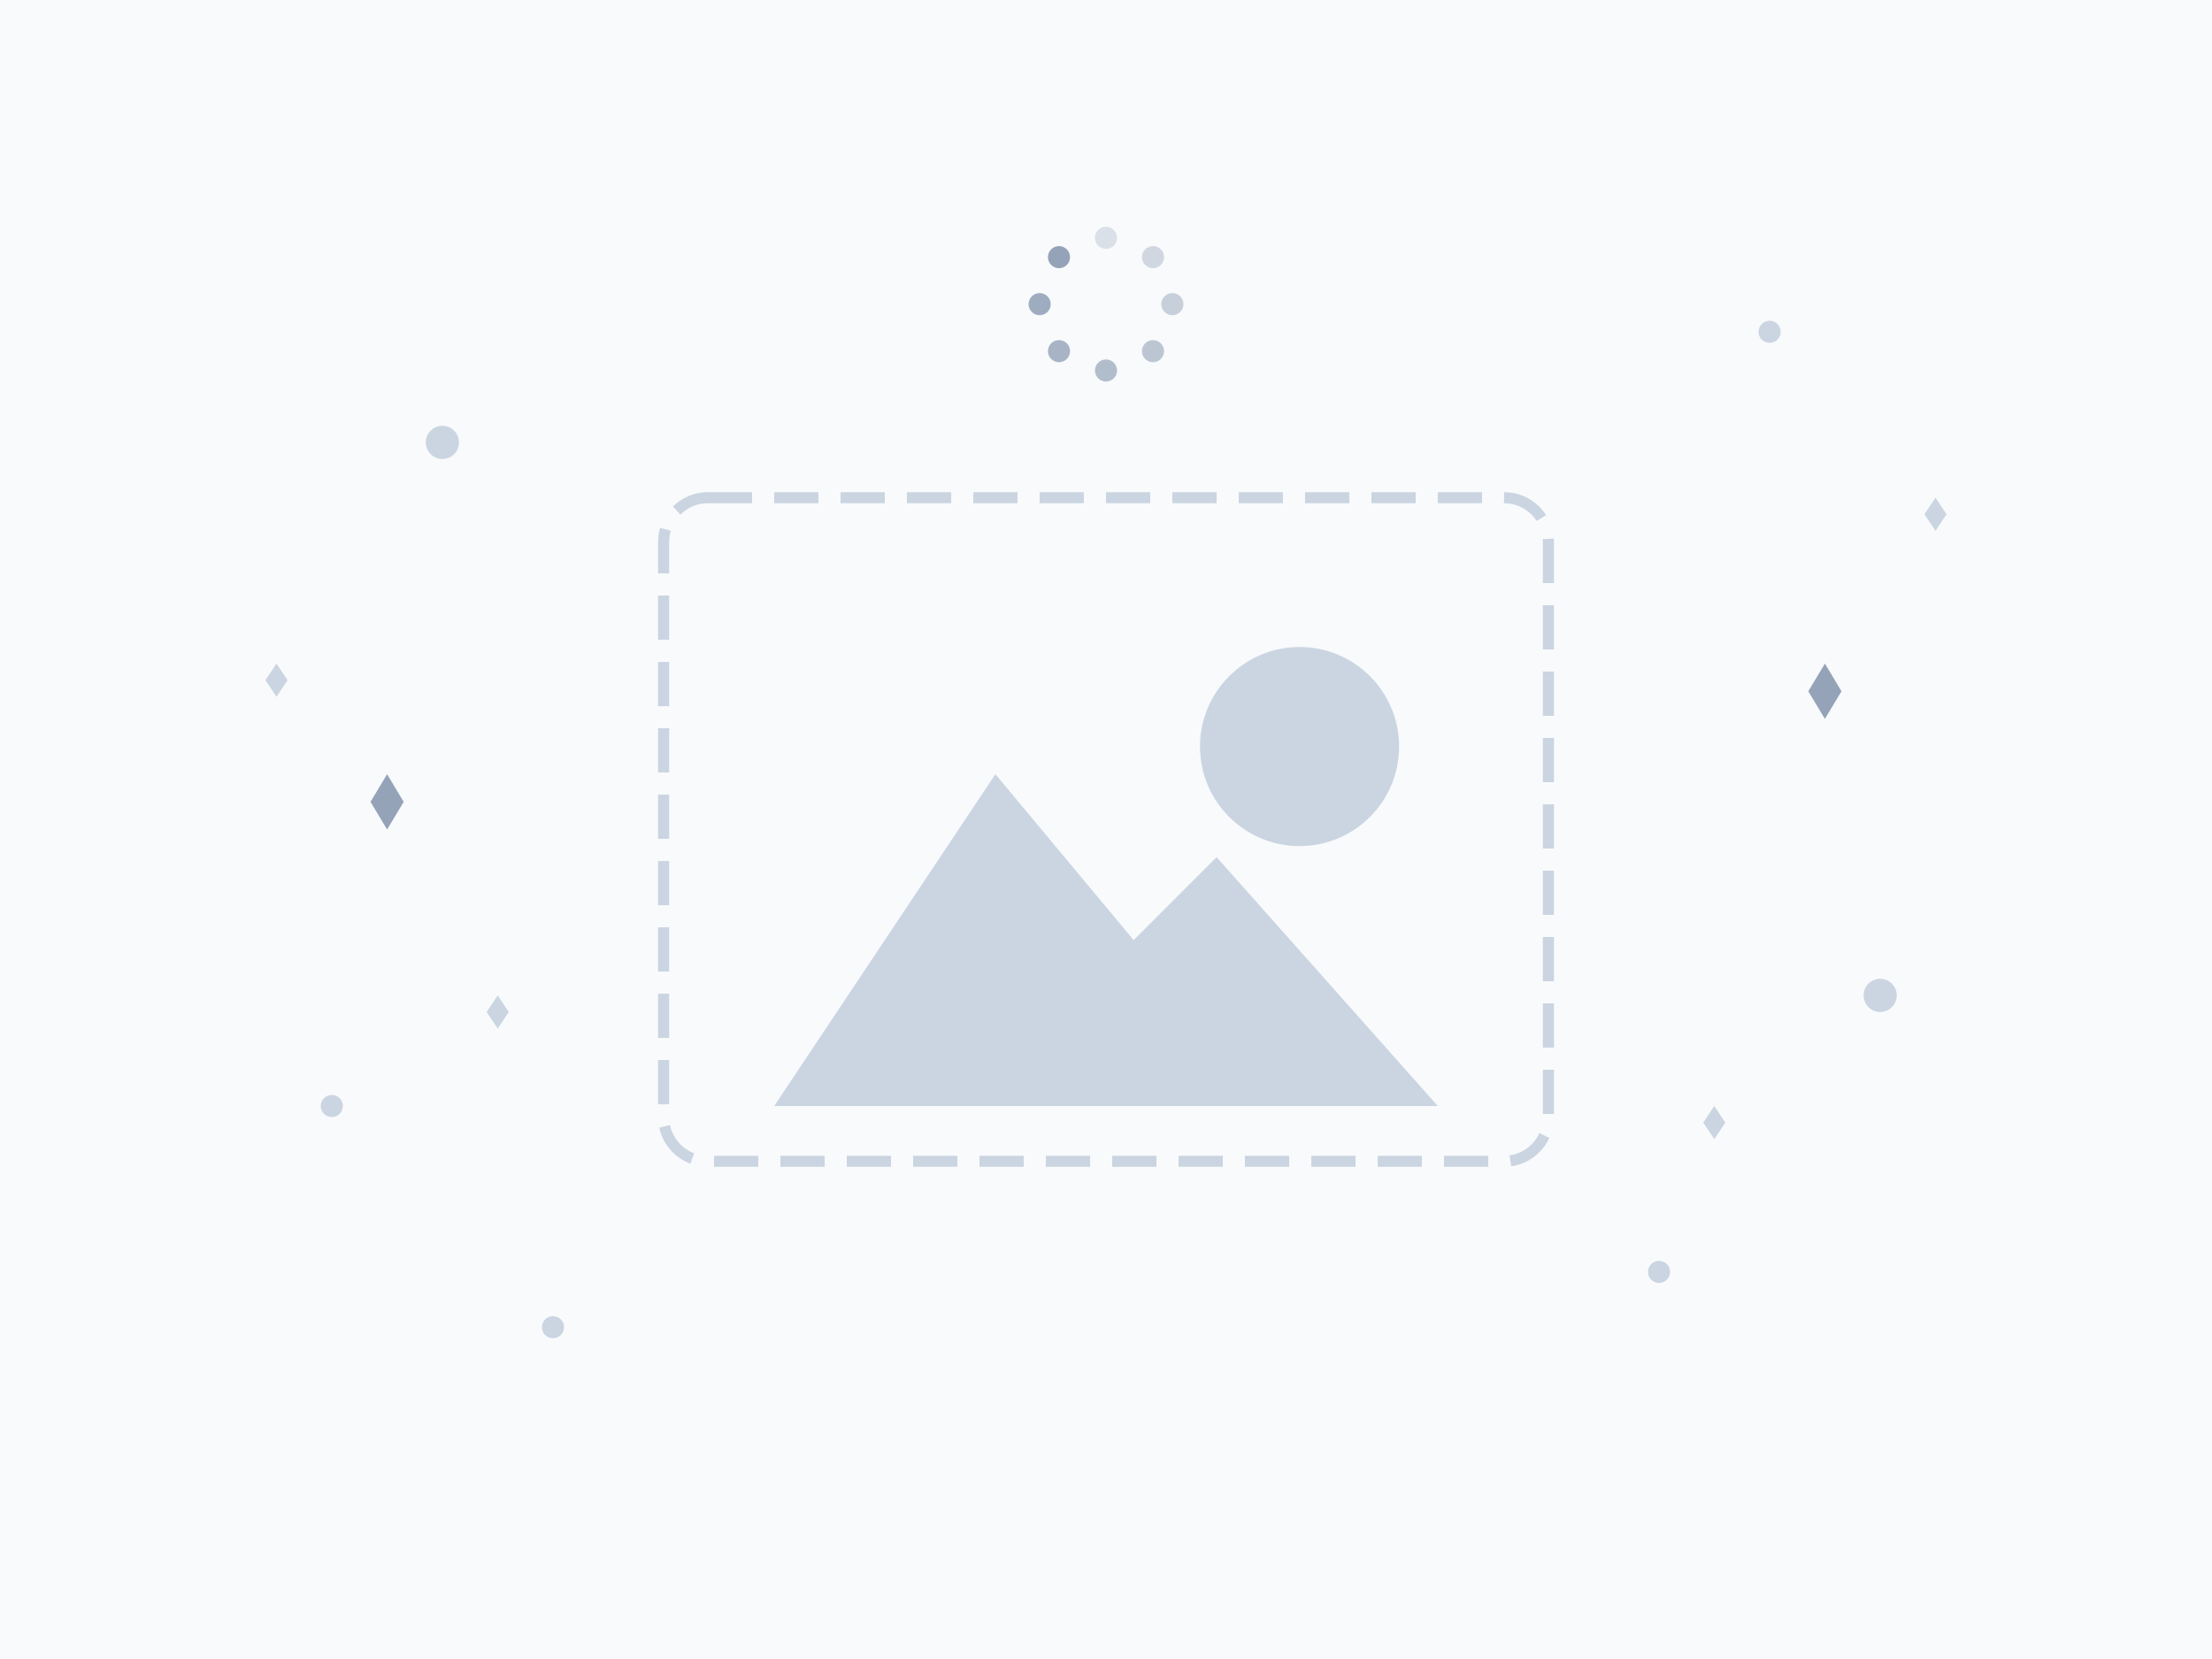
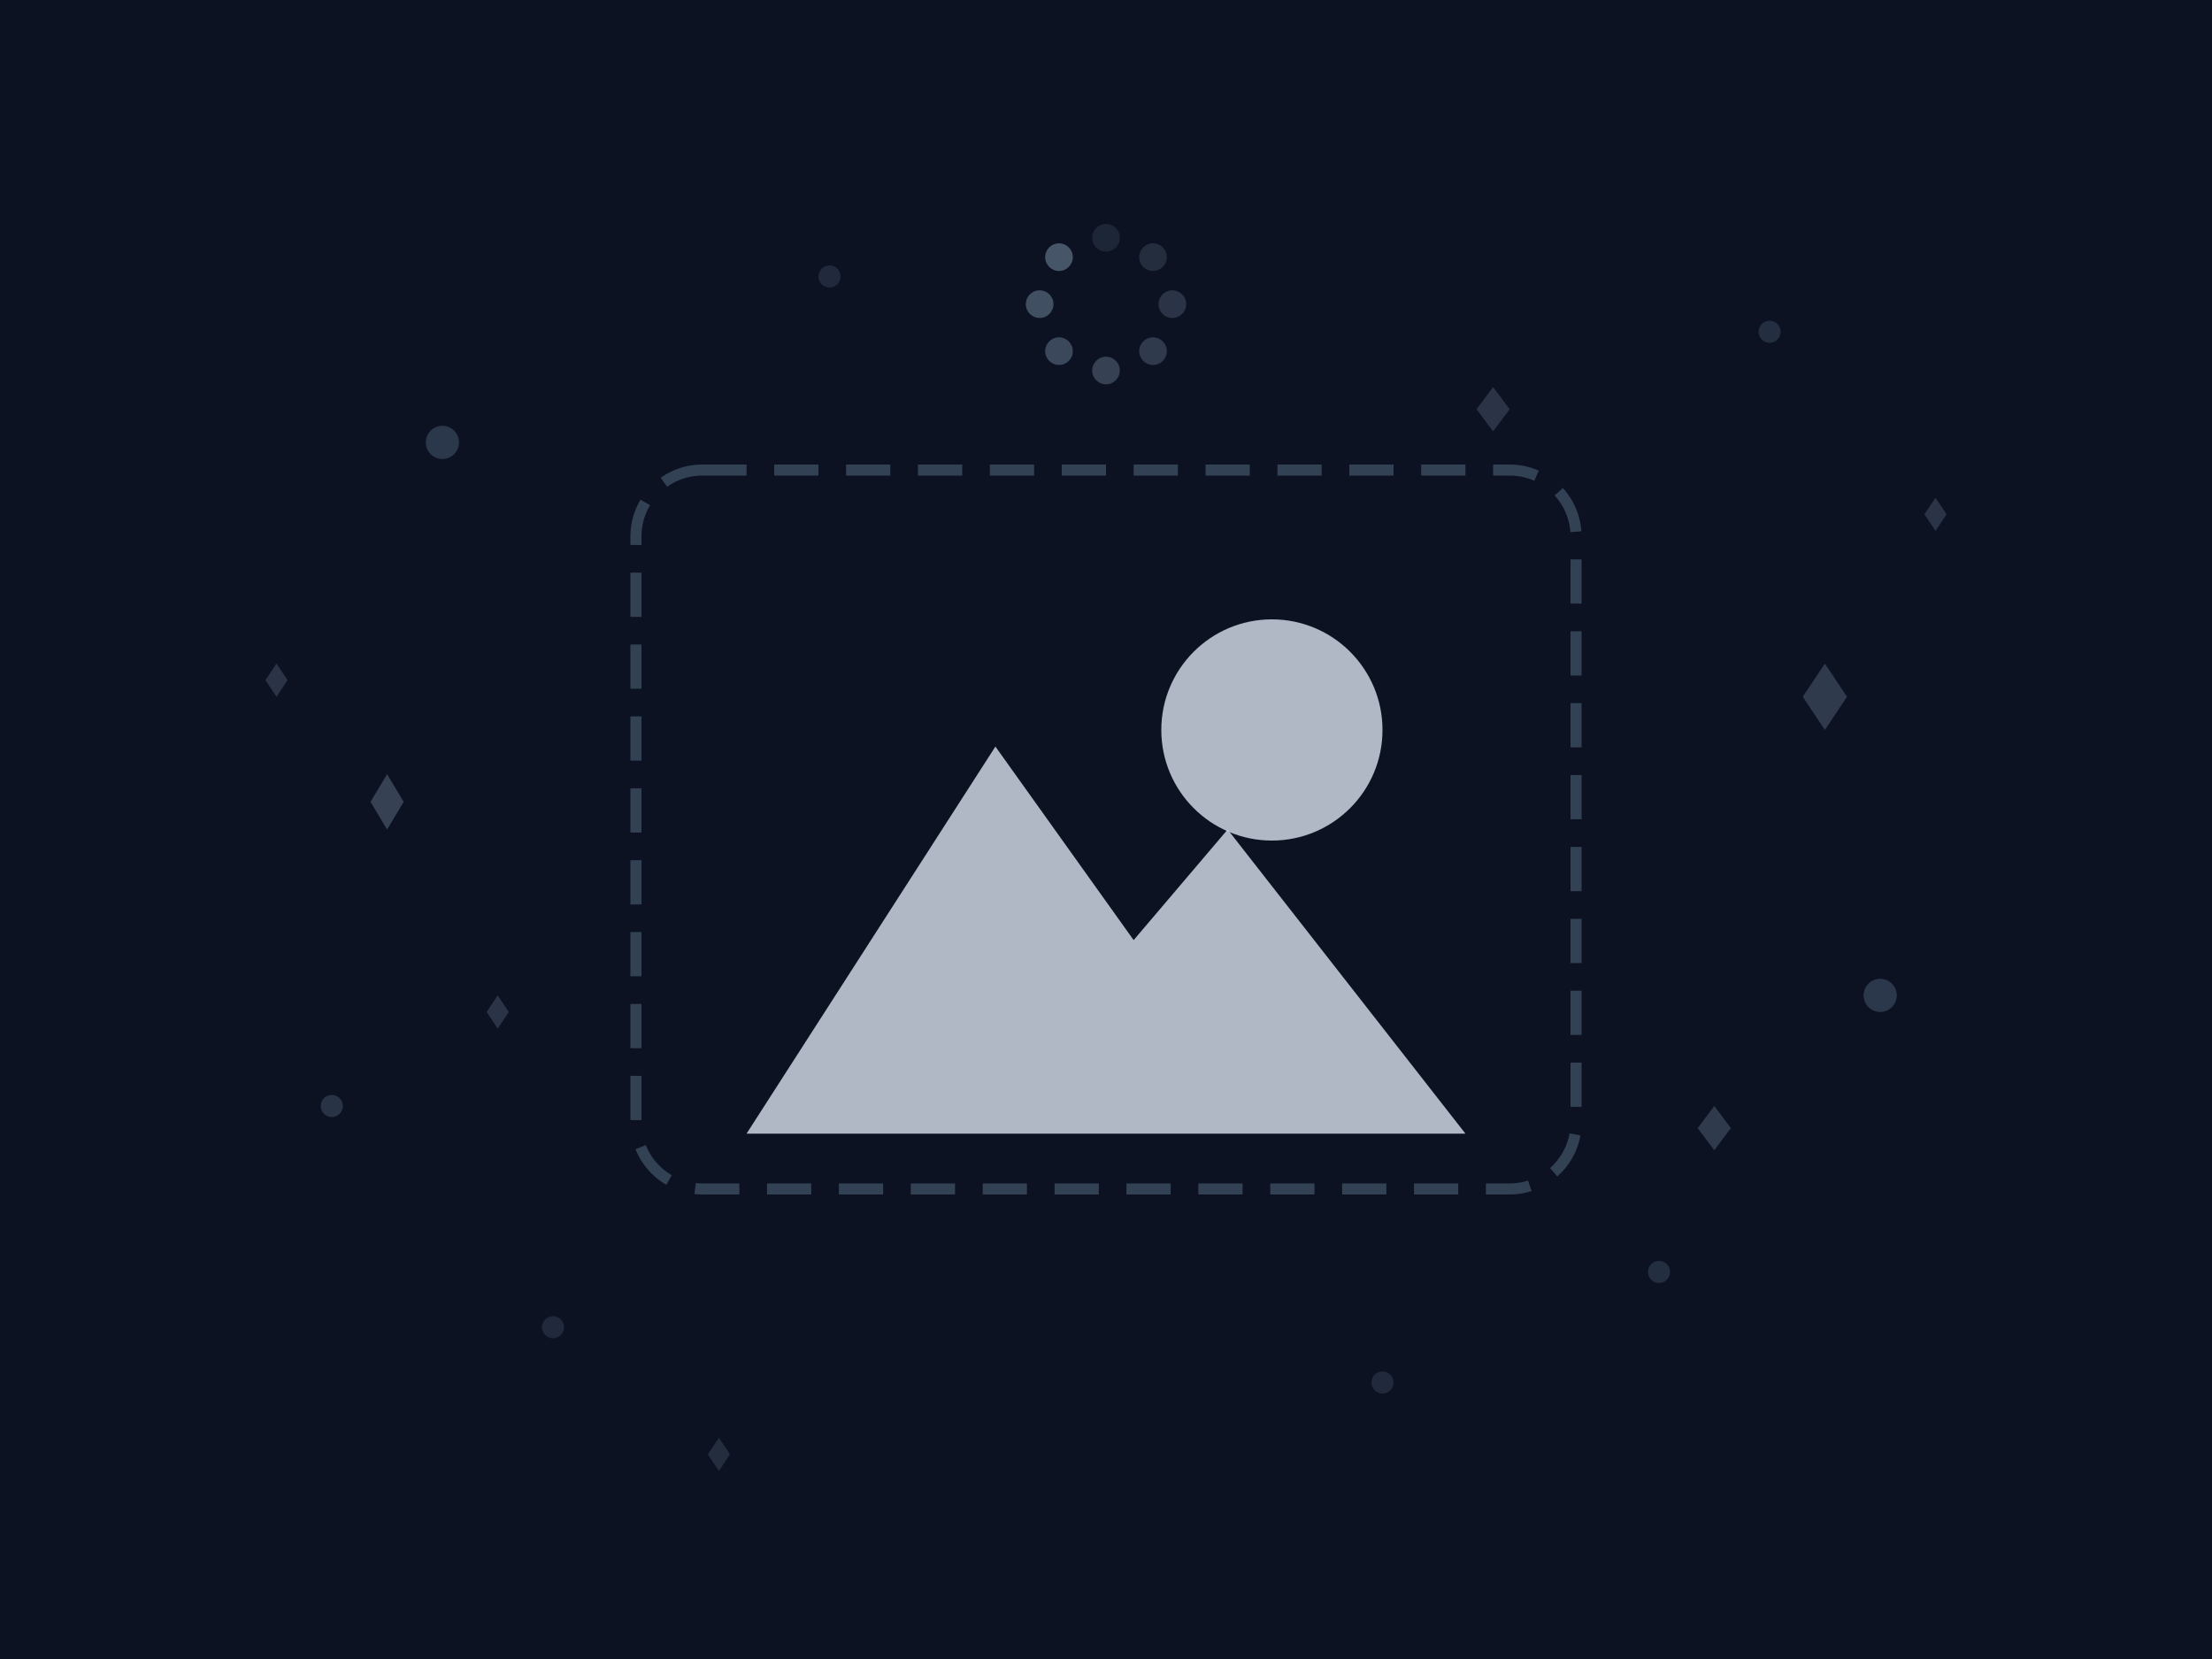
<svg xmlns="http://www.w3.org/2000/svg" viewBox="0 0 400 300" fill="none">
-   <rect width="400" height="300" fill="#f8fafc" />
-   <circle cx="80" cy="80" r="3" fill="#cbd5e1" />
-   <circle cx="320" cy="60" r="2" fill="#cbd5e1" />
-   <circle cx="60" cy="200" r="2" fill="#cbd5e1" />
-   <circle cx="340" cy="180" r="3" fill="#cbd5e1" />
-   <circle cx="100" cy="240" r="2" fill="#cbd5e1" />
-   <circle cx="300" cy="230" r="2" fill="#cbd5e1" />
-   <path d="M70 140 L73 145 L70 150 L67 145 Z" fill="#94a3b8" />
-   <path d="M330 120 L333 125 L330 130 L327 125 Z" fill="#94a3b8" />
-   <path d="M90 180 L92 183 L90 186 L88 183 Z" fill="#cbd5e1" />
-   <path d="M310 200 L312 203 L310 206 L308 203 Z" fill="#cbd5e1" />
-   <path d="M350 90 L352 93 L350 96 L348 93 Z" fill="#cbd5e1" />
-   <path d="M50 120 L52 123 L50 126 L48 123 Z" fill="#cbd5e1" />
+   <rect width="400" height="300" fill="#0c1222" />
+   <circle cx="80" cy="80" r="3" fill="#334155" opacity="0.8" />
+   <circle cx="320" cy="60" r="2" fill="#334155" opacity="0.6" />
+   <circle cx="60" cy="200" r="2" fill="#334155" opacity="0.7" />
+   <circle cx="340" cy="180" r="3" fill="#334155" opacity="0.8" />
+   <circle cx="100" cy="240" r="2" fill="#334155" opacity="0.5" />
+   <circle cx="300" cy="230" r="2" fill="#334155" opacity="0.6" />
+   <circle cx="150" cy="50" r="2" fill="#334155" opacity="0.5" />
+   <circle cx="250" cy="250" r="2" fill="#334155" opacity="0.5" />
+   <path d="M70 140 L73 145 L70 150 L67 145 Z" fill="#475569" opacity="0.7" />
+   <path d="M330 120 L334 126 L330 132 L326 126 Z" fill="#475569" opacity="0.6" />
+   <path d="M90 180 L92 183 L90 186 L88 183 Z" fill="#475569" opacity="0.5" />
+   <path d="M310 200 L313 204 L310 208 L307 204 Z" fill="#475569" opacity="0.6" />
+   <path d="M350 90 L352 93 L350 96 L348 93 Z" fill="#475569" opacity="0.5" />
+   <path d="M50 120 L52 123 L50 126 L48 123 Z" fill="#475569" opacity="0.5" />
+   <path d="M130 260 L132 263 L130 266 L128 263 Z" fill="#475569" opacity="0.4" />
+   <path d="M270 70 L273 74 L270 78 L267 74 Z" fill="#475569" opacity="0.5" />
  <g transform="translate(200, 55)">
-     <circle cx="0" cy="-12" r="2" fill="#94a3b8" opacity="0.3" />
-     <circle cx="8.5" cy="-8.5" r="2" fill="#94a3b8" opacity="0.4" />
-     <circle cx="12" cy="0" r="2" fill="#94a3b8" opacity="0.5" />
-     <circle cx="8.5" cy="8.5" r="2" fill="#94a3b8" opacity="0.6" />
-     <circle cx="0" cy="12" r="2" fill="#94a3b8" opacity="0.7" />
-     <circle cx="-8.5" cy="8.5" r="2" fill="#94a3b8" opacity="0.8" />
-     <circle cx="-12" cy="0" r="2" fill="#94a3b8" opacity="0.9" />
-     <circle cx="-8.5" cy="-8.5" r="2" fill="#94a3b8" opacity="1" />
+     <circle cx="0" cy="-12" r="2.5" fill="#475569" opacity="0.3" />
+     <circle cx="8.5" cy="-8.5" r="2.5" fill="#475569" opacity="0.4" />
+     <circle cx="12" cy="0" r="2.5" fill="#475569" opacity="0.5" />
+     <circle cx="8.5" cy="8.5" r="2.5" fill="#475569" opacity="0.6" />
+     <circle cx="0" cy="12" r="2.5" fill="#475569" opacity="0.7" />
+     <circle cx="-8.5" cy="8.5" r="2.5" fill="#475569" opacity="0.8" />
+     <circle cx="-12" cy="0" r="2.5" fill="#475569" opacity="0.9" />
+     <circle cx="-8.5" cy="-8.5" r="2.5" fill="#475569" opacity="1" />
  </g>
-   <rect x="120" y="90" width="160" height="120" rx="8" ry="8" fill="none" stroke="#cbd5e1" stroke-width="2" stroke-dasharray="8 4" />
+   <rect x="115" y="85" width="170" height="130" rx="12" ry="12" fill="none" stroke="#334155" stroke-width="2" stroke-dasharray="8 5" />
  <g transform="translate(200, 150)">
-     <circle cx="35" cy="-15" r="18" fill="#cbd5e1" />
-     <path d="M-60 50 L-20 -10 L5 20 L20 5 L60 50 Z" fill="#cbd5e1" />
+     <circle cx="30" cy="-18" r="20" fill="#cbd5e1" opacity="0.85" />
+     <path d="M-65 55 L-20 -15 L5 20 L22 0 L65 55 Z" fill="#cbd5e1" opacity="0.85" />
  </g>
</svg>
